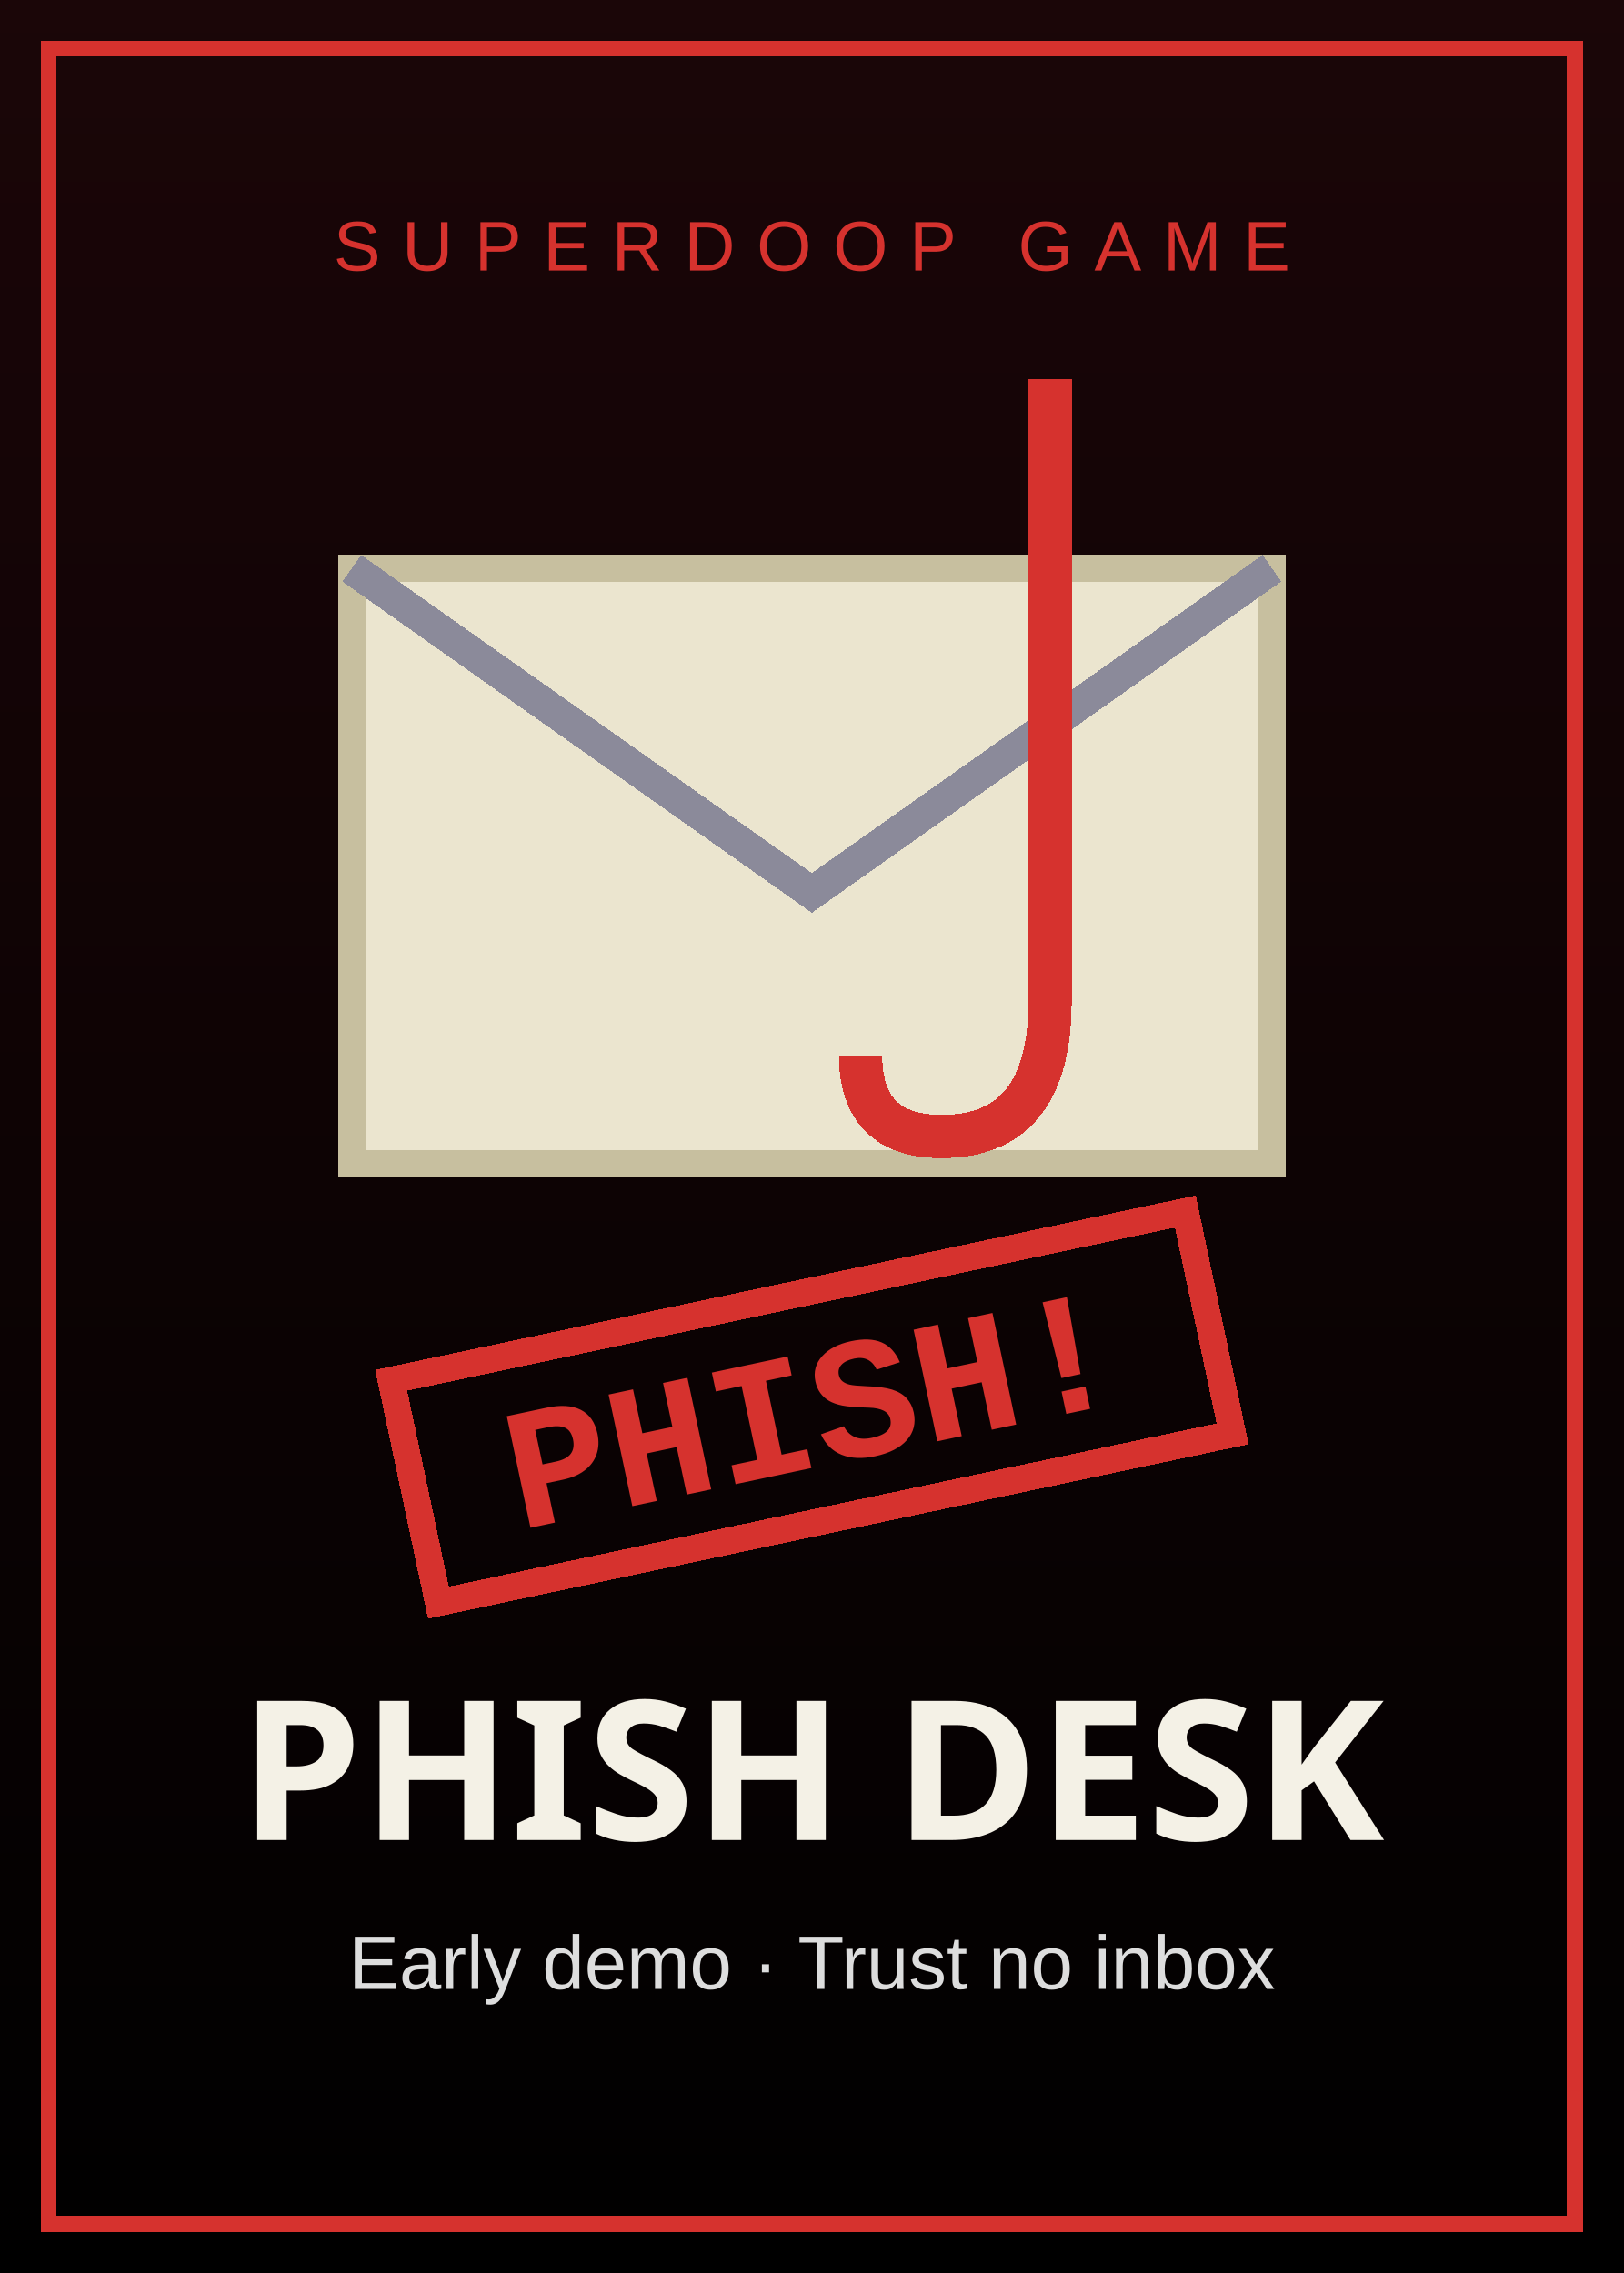
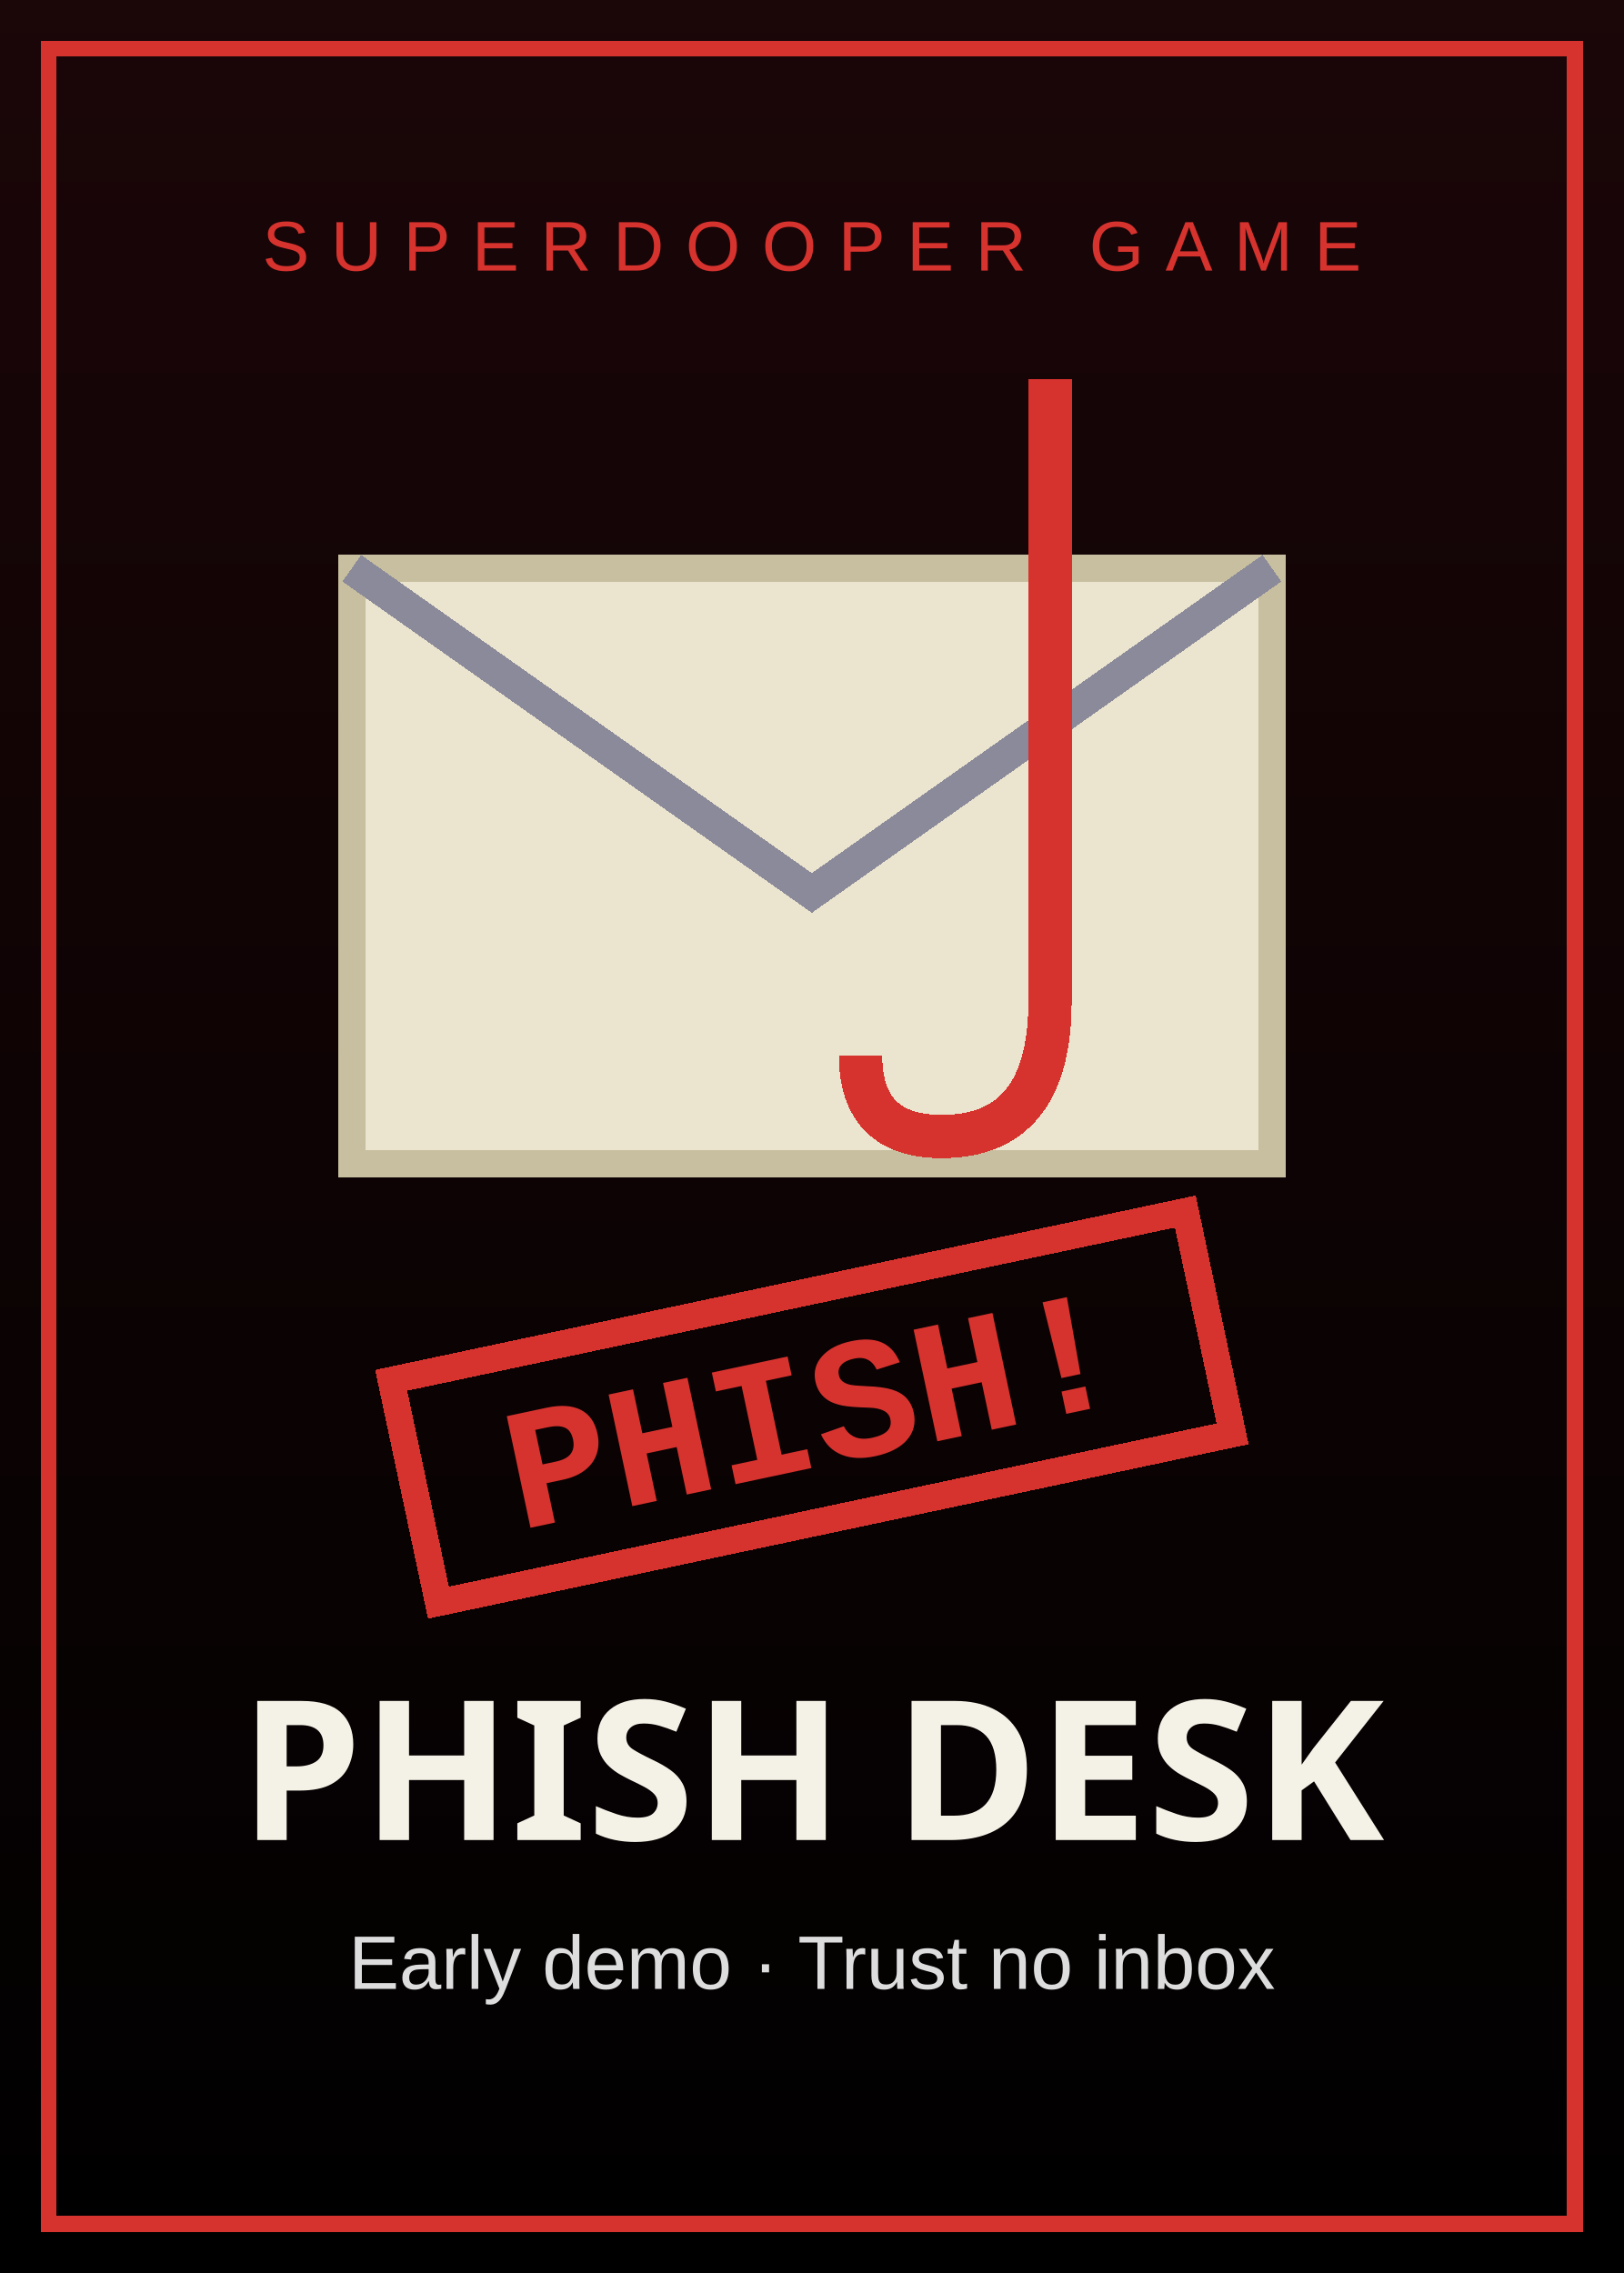
<svg xmlns="http://www.w3.org/2000/svg" viewBox="0 0 600 840" width="600" height="840" shape-rendering="crispEdges">
  <defs>
    <linearGradient id="bg" x1="0" y1="0" x2="0" y2="1">
      <stop offset="0" stop-color="#1b0608" />
      <stop offset="1" stop-color="#000" />
    </linearGradient>
  </defs>
  <rect width="600" height="840" fill="url(#bg)" />
  <rect x="18" y="18" width="564" height="804" fill="none" stroke="#d6322e" stroke-width="6" />
-   <text x="300" y="100" text-anchor="middle" font-family="Arial Black,Arial,sans-serif" font-size="26" letter-spacing="8" fill="#d6322e">SUPERDOOP GAME</text>
+   <text x="300" y="100" text-anchor="middle" font-family="Arial Black,Arial,sans-serif" font-size="26" letter-spacing="8" fill="#d6322e">SUPERDOOPER GAME</text>
  <g transform="translate(130 210)">
    <rect width="340" height="220" fill="#ebe5cf" />
    <rect width="340" height="220" fill="none" stroke="#c7bf9f" stroke-width="10" />
    <path d="M0 0 L170 120 L340 0" fill="none" stroke="#8b8a9a" stroke-width="12" />
    <rect x="250" y="-70" width="16" height="230" fill="#d6322e" />
    <path d="M258 160 q0 50 -40 50 q-30 0 -30 -30" fill="none" stroke="#d6322e" stroke-width="16" />
  </g>
  <g transform="translate(300 520) rotate(-12)">
    <rect x="-150" y="-42" width="300" height="84" fill="none" stroke="#d6322e" stroke-width="10" />
    <text y="22" text-anchor="middle" font-family="Courier New,monospace" font-weight="900" font-size="64" fill="#d6322e">PHISH!</text>
  </g>
  <text x="300" y="680" text-anchor="middle" font-family="Arial Black,Impact,sans-serif" font-weight="900" font-size="72" fill="#f4f1e6">PHISH DESK</text>
  <text x="300" y="735" text-anchor="middle" font-family="Arial,sans-serif" font-size="28" fill="#ddd">Early demo · Trust no inbox</text>
</svg>
